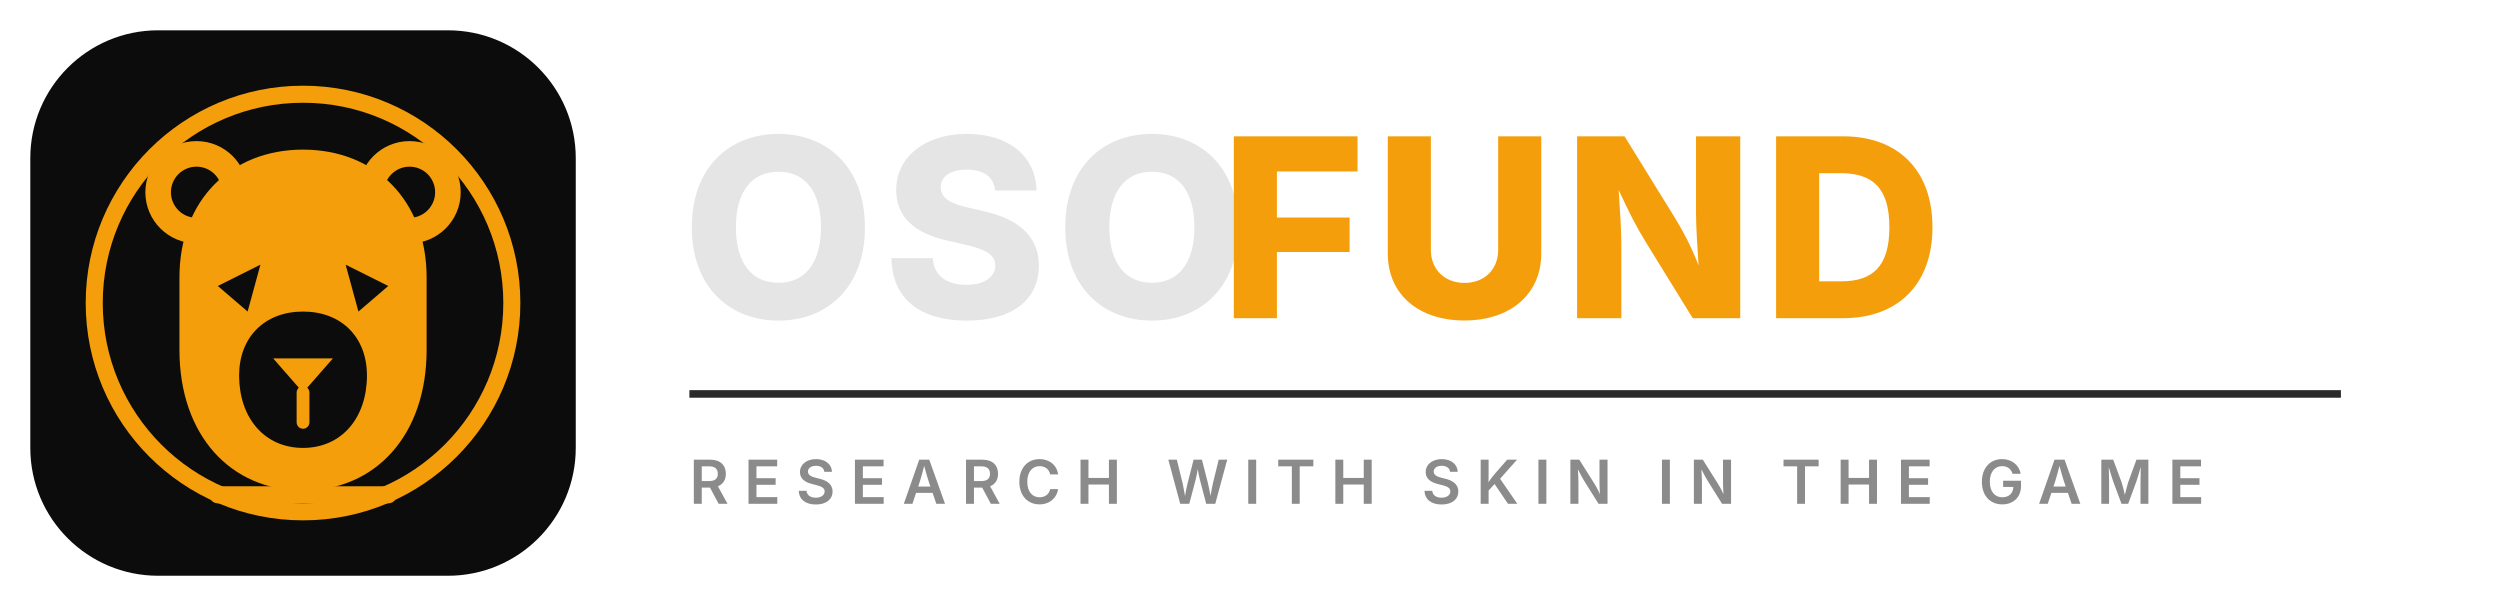
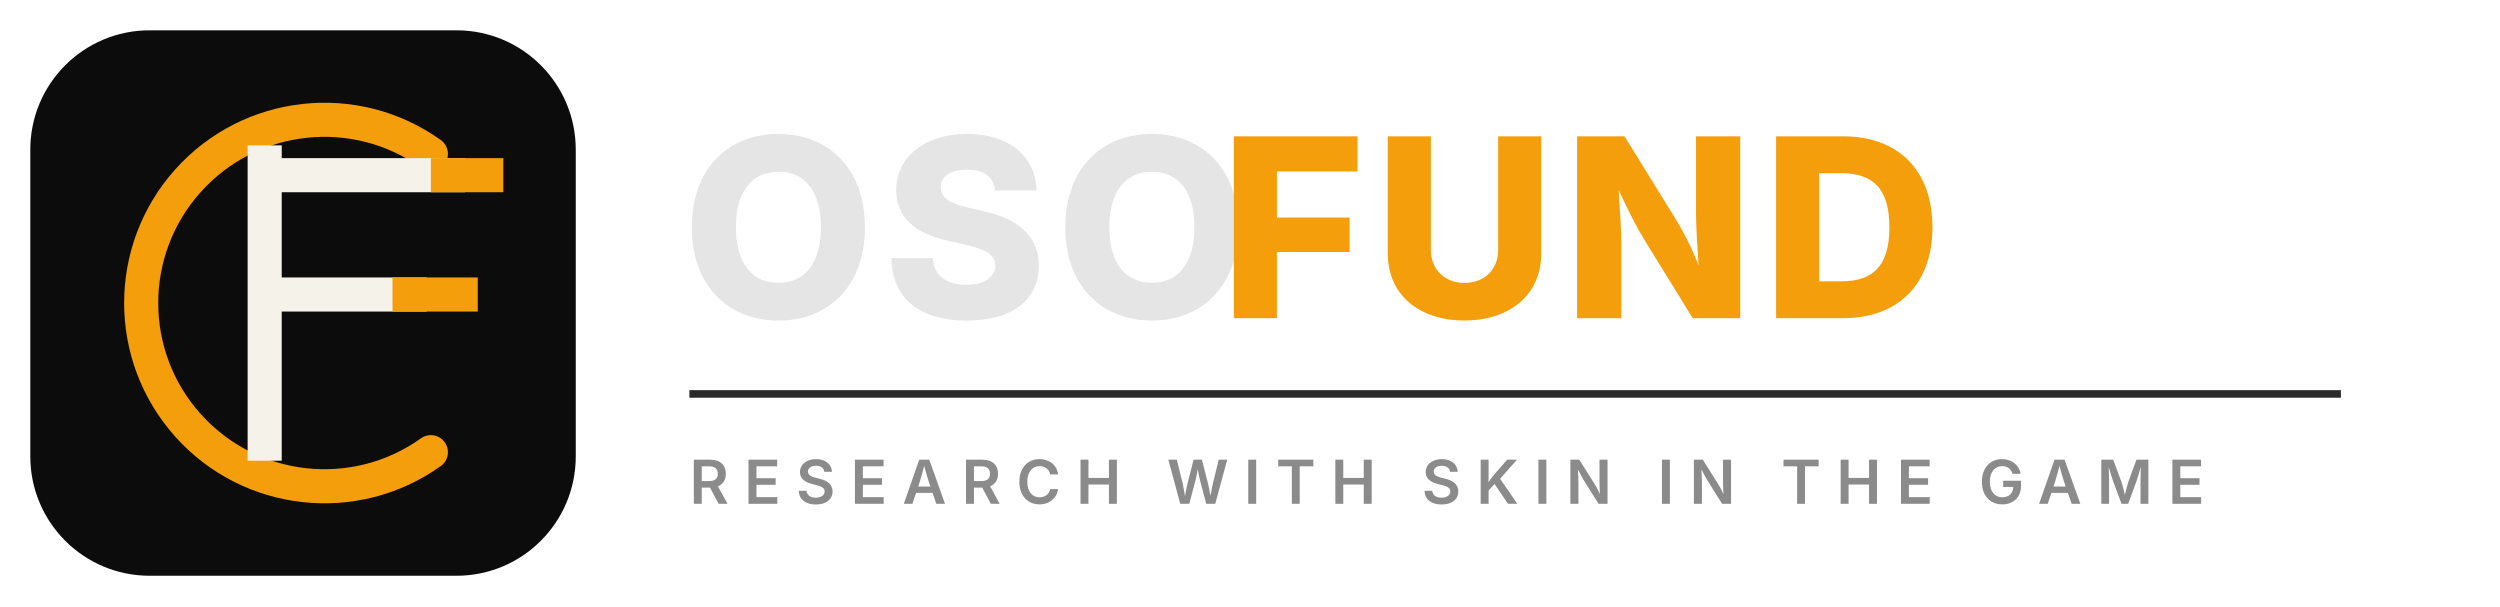
<svg xmlns="http://www.w3.org/2000/svg" width="660" height="160" viewBox="0 0 660 160" role="img" aria-labelledby="title desc">
  <g transform="translate(8 8) scale(1.125)">
-     <rect width="128" height="128" rx="30" fill="#0c0c0c" />
-     <circle cx="64" cy="64" r="49" fill="none" stroke="#f59e0b" stroke-width="4" />
-     <circle cx="39" cy="38" r="12" fill="#f59e0b" />
-     <circle cx="89" cy="38" r="12" fill="#f59e0b" />
-     <circle cx="39" cy="38" r="6" fill="#0c0c0c" />
-     <circle cx="89" cy="38" r="6" fill="#0c0c0c" />
-     <path d="M35 58c0-18 12-30 29-30s29 12 29 30v17c0 20-12 33-29 33S35 95 35 75V58Z" fill="#f59e0b" />
-     <path d="M44 60l10-5-3 11-7-6Zm40 0-10-5 3 11 7-6Z" fill="#0c0c0c" />
-     <path d="M49 81c0-9 6-15 15-15s15 6 15 15c0 10-6 17-15 17S49 91 49 81Z" fill="#0c0c0c" />
-     <path d="M57 77h14l-7 8-7-8Z" fill="#f59e0b" />
-     <path d="M64 85v7" stroke="#f59e0b" stroke-width="3" stroke-linecap="round" />
-     <path d="M44 109h40" stroke="#f59e0b" stroke-width="4" stroke-linecap="round" />
+     <rect width="128" height="128" rx="28" fill="#0c0c0c" />
+     <path d="M94 29A43 43 0 1 0 94 99" fill="none" stroke="#f59e0b" stroke-width="8" stroke-linecap="round" />
+     <path d="M55 31v66M55 34h43M55 62h34" fill="none" stroke="#f5f2ea" stroke-width="8" stroke-linecap="square" />
+     <path d="M98 34h9M89 62h12" fill="none" stroke="#f59e0b" stroke-width="8" stroke-linecap="square" />
  </g>
  <text x="180" y="84" fill="#e5e5e5" font-family="Inter,Arial,sans-serif" font-size="66" font-weight="800" letter-spacing="2">OSO</text>
  <text x="322" y="84" fill="#f59e0b" font-family="Inter,Arial,sans-serif" font-size="66" font-weight="800" letter-spacing="2">FUND</text>
  <path d="M182 104h436" stroke="#2a2a2a" stroke-width="2" />
  <text x="182" y="133" fill="#8b8b8b" font-family="Inter,Arial,sans-serif" font-size="16" font-weight="600" letter-spacing="4">RESEARCH WITH SKIN IN THE GAME</text>
</svg>
